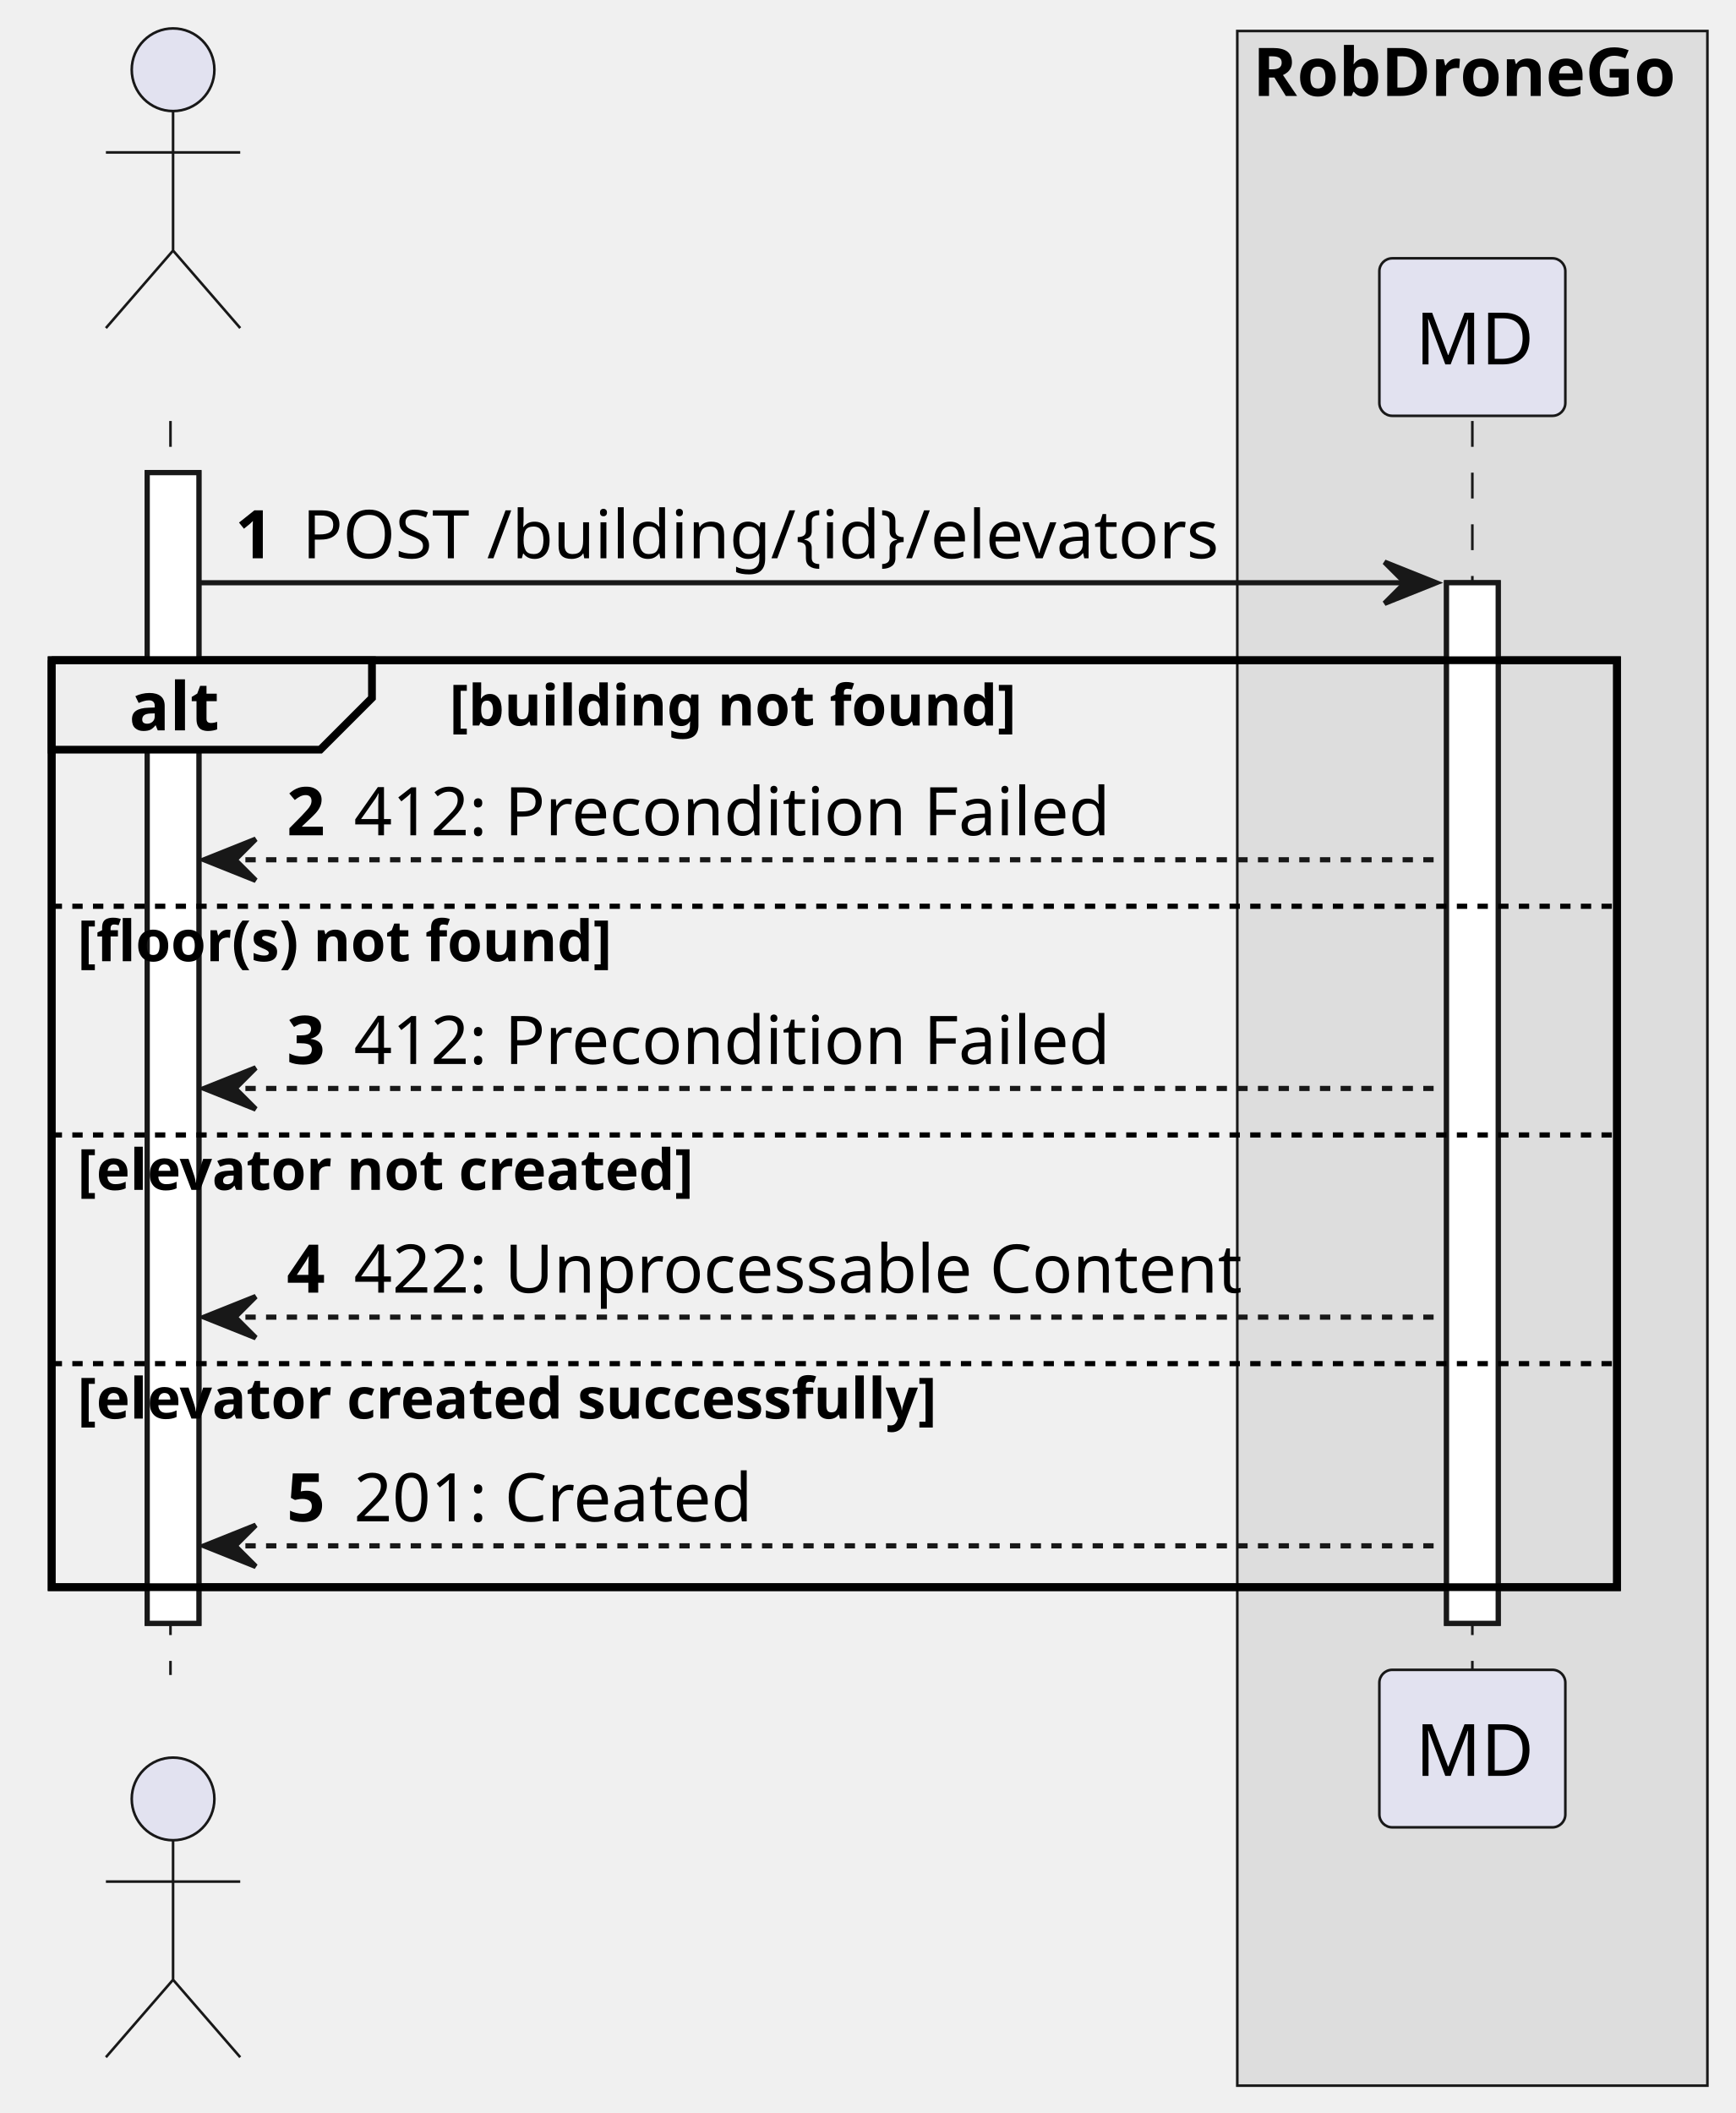
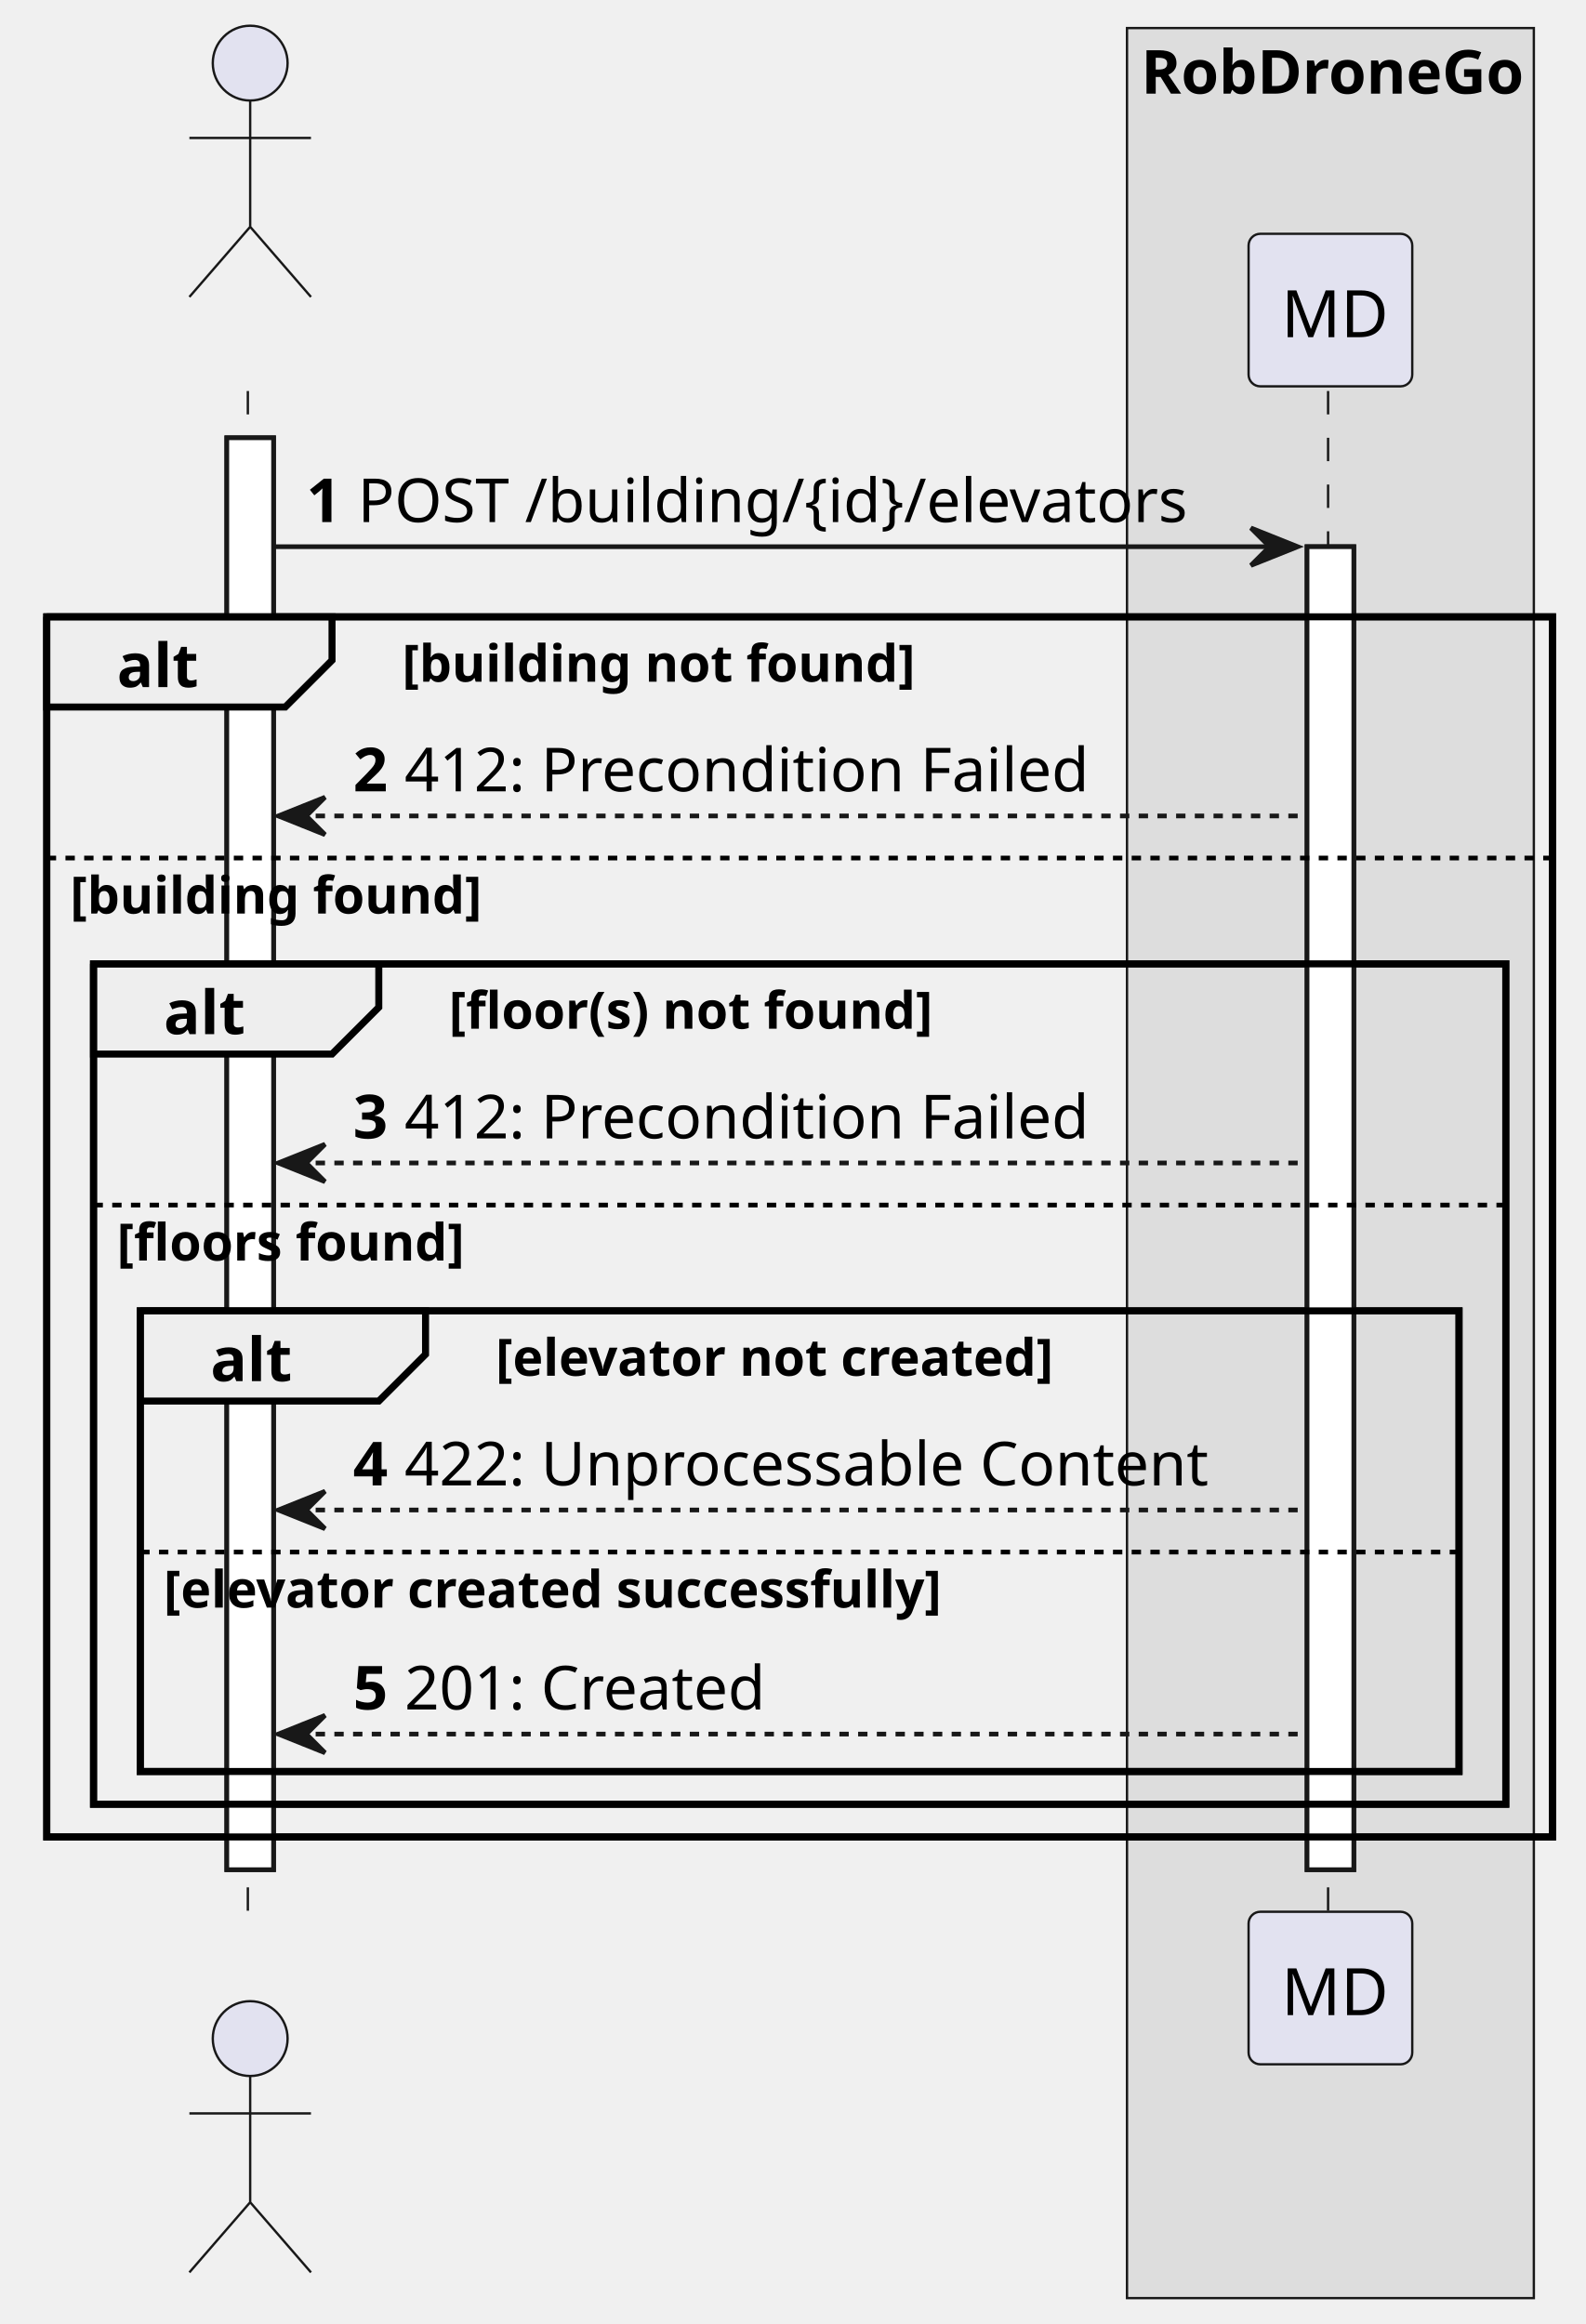
- <svg xmlns="http://www.w3.org/2000/svg" contentStyleType="text/css" height="409px" preserveAspectRatio="none" style="width:336px;height:409px;background:#FFFFFF;" version="1.1" viewBox="0 0 336 409" width="336px" zoomAndPan="magnify">
+ <svg xmlns="http://www.w3.org/2000/svg" contentStyleType="text/css" height="497px" preserveAspectRatio="none" style="width:339px;height:497px;background:#FFFFFF;" version="1.1" viewBox="0 0 339 497" width="339px" zoomAndPan="magnify">
  <defs />
  <g>
-     <rect fill="#DDDDDD" height="397.705" style="stroke:#181818;stroke-width:0.5;" width="91" x="239.5" y="6" />
-     <text fill="#000000" font-family="sans-serif" font-size="13" font-weight="bold" lengthAdjust="spacing" textLength="85" x="242.5" y="18.568">RobDroneGo</text>
-     <rect fill="#FFFFFF" height="222.728" style="stroke:#181818;stroke-width:1.0;" width="10" x="28.5" y="91.488" />
-     <rect fill="#FFFFFF" height="201.418" style="stroke:#181818;stroke-width:1.0;" width="10" x="280" y="112.799" />
-     <rect fill="none" height="179.418" style="stroke:#000000;stroke-width:1.5;" width="303" x="10" y="127.799" />
-     <line style="stroke:#181818;stroke-width:0.5;stroke-dasharray:5.0,5.0;" x1="33" x2="33" y1="81.488" y2="324.217" />
-     <line style="stroke:#181818;stroke-width:0.5;stroke-dasharray:5.0,5.0;" x1="285" x2="285" y1="81.488" y2="324.217" />
-     <text fill="#000000" font-family="sans-serif" font-size="14" lengthAdjust="spacing" textLength="4" x="28.5" y="78.535"> </text>
-     <ellipse cx="33.5" cy="13.5" fill="#E2E2F0" rx="8" ry="8" style="stroke:#181818;stroke-width:0.5;" />
-     <path d="M33.5,21.5 L33.5,48.5 M20.5,29.5 L46.5,29.5 M33.5,48.5 L20.5,63.5 M33.5,48.5 L46.5,63.5 " fill="none" style="stroke:#181818;stroke-width:0.5;" />
-     <text fill="#000000" font-family="sans-serif" font-size="14" lengthAdjust="spacing" textLength="4" x="28.5" y="336.752"> </text>
-     <ellipse cx="33.5" cy="348.205" fill="#E2E2F0" rx="8" ry="8" style="stroke:#181818;stroke-width:0.5;" />
-     <path d="M33.5,356.205 L33.5,383.205 M20.5,364.205 L46.5,364.205 M33.5,383.205 L20.5,398.205 M33.5,383.205 L46.5,398.205 " fill="none" style="stroke:#181818;stroke-width:0.5;" />
-     <rect fill="#E2E2F0" height="30.488" rx="2.5" ry="2.5" style="stroke:#181818;stroke-width:0.5;" width="36" x="267" y="50" />
-     <text fill="#000000" font-family="sans-serif" font-size="14" lengthAdjust="spacing" textLength="22" x="274" y="70.535">MD</text>
-     <rect fill="#E2E2F0" height="30.488" rx="2.5" ry="2.5" style="stroke:#181818;stroke-width:0.5;" width="36" x="267" y="323.217" />
-     <text fill="#000000" font-family="sans-serif" font-size="14" lengthAdjust="spacing" textLength="22" x="274" y="343.752">MD</text>
-     <rect fill="#FFFFFF" height="222.728" style="stroke:#181818;stroke-width:1.0;" width="10" x="28.5" y="91.488" />
-     <rect fill="#FFFFFF" height="201.418" style="stroke:#181818;stroke-width:1.0;" width="10" x="280" y="112.799" />
-     <polygon fill="#181818" points="268,108.799,278,112.799,268,116.799,272,112.799" style="stroke:#181818;stroke-width:1.0;" />
-     <line style="stroke:#181818;stroke-width:1.0;" x1="38.5" x2="274" y1="112.799" y2="112.799" />
-     <text fill="#000000" font-family="sans-serif" font-size="13" font-weight="bold" lengthAdjust="spacing" textLength="9" x="45.5" y="108.057">1</text>
-     <text fill="#000000" font-family="sans-serif" font-size="13" lengthAdjust="spacing" textLength="186" x="58.5" y="108.057">POST /building/{id}/elevators</text>
-     <path d="M10,127.799 L72,127.799 L72,135.109 L62,145.109 L10,145.109 L10,127.799 " fill="#EEEEEE" style="stroke:#000000;stroke-width:1.5;" />
-     <rect fill="none" height="179.418" style="stroke:#000000;stroke-width:1.5;" width="303" x="10" y="127.799" />
-     <text fill="#000000" font-family="sans-serif" font-size="13" font-weight="bold" lengthAdjust="spacing" textLength="17" x="25" y="141.367">alt</text>
-     <text fill="#000000" font-family="sans-serif" font-size="11" font-weight="bold" lengthAdjust="spacing" textLength="114" x="87" y="140.434">[building not found]</text>
-     <polygon fill="#181818" points="49.5,162.42,39.5,166.42,49.5,170.42,45.5,166.42" style="stroke:#181818;stroke-width:1.0;" />
-     <line style="stroke:#181818;stroke-width:1.0;stroke-dasharray:2.0,2.0;" x1="43.5" x2="279" y1="166.42" y2="166.42" />
-     <text fill="#000000" font-family="sans-serif" font-size="13" font-weight="bold" lengthAdjust="spacing" textLength="9" x="55.5" y="161.678">2</text>
-     <text fill="#000000" font-family="sans-serif" font-size="13" lengthAdjust="spacing" textLength="152" x="68.5" y="161.678">412: Precondition Failed</text>
-     <line style="stroke:#000000;stroke-width:1.0;stroke-dasharray:2.0,2.0;" x1="10" x2="313" y1="175.42" y2="175.42" />
-     <text fill="#000000" font-family="sans-serif" font-size="11" font-weight="bold" lengthAdjust="spacing" textLength="109" x="15" y="186.055">[floor(s) not found]</text>
-     <polygon fill="#181818" points="49.5,206.685,39.5,210.685,49.5,214.685,45.5,210.685" style="stroke:#181818;stroke-width:1.0;" />
-     <line style="stroke:#181818;stroke-width:1.0;stroke-dasharray:2.0,2.0;" x1="43.5" x2="279" y1="210.685" y2="210.685" />
-     <text fill="#000000" font-family="sans-serif" font-size="13" font-weight="bold" lengthAdjust="spacing" textLength="9" x="55.5" y="205.943">3</text>
-     <text fill="#000000" font-family="sans-serif" font-size="13" lengthAdjust="spacing" textLength="152" x="68.5" y="205.943">412: Precondition Failed</text>
-     <line style="stroke:#000000;stroke-width:1.0;stroke-dasharray:2.0,2.0;" x1="10" x2="313" y1="219.685" y2="219.685" />
-     <text fill="#000000" font-family="sans-serif" font-size="11" font-weight="bold" lengthAdjust="spacing" textLength="119" x="15" y="230.32">[elevator not created]</text>
-     <polygon fill="#181818" points="49.5,250.951,39.5,254.951,49.5,258.951,45.5,254.951" style="stroke:#181818;stroke-width:1.0;" />
-     <line style="stroke:#181818;stroke-width:1.0;stroke-dasharray:2.0,2.0;" x1="43.5" x2="279" y1="254.951" y2="254.951" />
-     <text fill="#000000" font-family="sans-serif" font-size="13" font-weight="bold" lengthAdjust="spacing" textLength="9" x="55.5" y="250.209">4</text>
-     <text fill="#000000" font-family="sans-serif" font-size="13" lengthAdjust="spacing" textLength="178" x="68.5" y="250.209">422: Unprocessable Content</text>
-     <line style="stroke:#000000;stroke-width:1.0;stroke-dasharray:2.0,2.0;" x1="10" x2="313" y1="263.951" y2="263.951" />
-     <text fill="#000000" font-family="sans-serif" font-size="11" font-weight="bold" lengthAdjust="spacing" textLength="170" x="15" y="274.586">[elevator created successfully]</text>
-     <polygon fill="#181818" points="49.5,295.217,39.5,299.217,49.5,303.217,45.5,299.217" style="stroke:#181818;stroke-width:1.0;" />
-     <line style="stroke:#181818;stroke-width:1.0;stroke-dasharray:2.0,2.0;" x1="43.5" x2="279" y1="299.217" y2="299.217" />
-     <text fill="#000000" font-family="sans-serif" font-size="13" font-weight="bold" lengthAdjust="spacing" textLength="9" x="55.5" y="294.475">5</text>
-     <text fill="#000000" font-family="sans-serif" font-size="13" lengthAdjust="spacing" textLength="80" x="68.5" y="294.475">201: Created</text>
+     <rect fill="#DDDDDD" height="485.463" style="stroke:#181818;stroke-width:0.5;" width="87" x="241" y="6" />
+     <text fill="#000000" font-family="sans-serif" font-size="13" font-weight="bold" lengthAdjust="spacing" textLength="81" x="244" y="20.028">RobDroneGo</text>
+     <rect fill="#FFFFFF" height="306.221" style="stroke:#181818;stroke-width:1.0;" width="10" x="48.5" y="93.621" />
+     <rect fill="#FFFFFF" height="282.93" style="stroke:#181818;stroke-width:1.0;" width="10" x="279.5" y="116.912" />
+     <rect fill="none" height="260.93" style="stroke:#000000;stroke-width:1.5;" width="322" x="10" y="131.912" />
+     <rect fill="none" height="179.717" style="stroke:#000000;stroke-width:1.5;" width="302" x="20" y="206.125" />
+     <rect fill="none" height="98.504" style="stroke:#000000;stroke-width:1.5;" width="282" x="30" y="280.338" />
+     <line style="stroke:#181818;stroke-width:0.5;stroke-dasharray:5.0,5.0;" x1="53" x2="53" y1="83.621" y2="409.842" />
+     <line style="stroke:#181818;stroke-width:0.5;stroke-dasharray:5.0,5.0;" x1="284" x2="284" y1="83.621" y2="409.842" />
+     <text fill="#000000" font-family="sans-serif" font-size="14" lengthAdjust="spacing" textLength="4" x="48.5" y="80.107"> </text>
+     <ellipse cx="53.5" cy="13.5" fill="#E2E2F0" rx="8" ry="8" style="stroke:#181818;stroke-width:0.5;" />
+     <path d="M53.5,21.5 L53.5,48.5 M40.5,29.5 L66.5,29.5 M53.5,48.5 L40.5,63.5 M53.5,48.5 L66.5,63.5 " fill="none" style="stroke:#181818;stroke-width:0.5;" />
+     <text fill="#000000" font-family="sans-serif" font-size="14" lengthAdjust="spacing" textLength="4" x="48.5" y="423.949"> </text>
+     <ellipse cx="53.5" cy="435.963" fill="#E2E2F0" rx="8" ry="8" style="stroke:#181818;stroke-width:0.5;" />
+     <path d="M53.5,443.963 L53.5,470.963 M40.5,451.963 L66.5,451.963 M53.5,470.963 L40.5,485.963 M53.5,470.963 L66.5,485.963 " fill="none" style="stroke:#181818;stroke-width:0.5;" />
+     <rect fill="#E2E2F0" height="32.621" rx="2.5" ry="2.5" style="stroke:#181818;stroke-width:0.5;" width="35" x="267" y="50" />
+     <text fill="#000000" font-family="sans-serif" font-size="14" lengthAdjust="spacing" textLength="21" x="274" y="72.107">MD</text>
+     <rect fill="#E2E2F0" height="32.621" rx="2.5" ry="2.5" style="stroke:#181818;stroke-width:0.5;" width="35" x="267" y="408.842" />
+     <text fill="#000000" font-family="sans-serif" font-size="14" lengthAdjust="spacing" textLength="21" x="274" y="430.949">MD</text>
+     <rect fill="#FFFFFF" height="306.221" style="stroke:#181818;stroke-width:1.0;" width="10" x="48.5" y="93.621" />
+     <rect fill="#FFFFFF" height="282.93" style="stroke:#181818;stroke-width:1.0;" width="10" x="279.5" y="116.912" />
+     <polygon fill="#181818" points="267.5,112.912,277.5,116.912,267.5,120.912,271.5,116.912" style="stroke:#181818;stroke-width:1.0;" />
+     <line style="stroke:#181818;stroke-width:1.0;" x1="58.5" x2="273.5" y1="116.912" y2="116.912" />
+     <text fill="#000000" font-family="sans-serif" font-size="13" font-weight="bold" lengthAdjust="spacing" textLength="7" x="65.5" y="111.649">1</text>
+     <text fill="#000000" font-family="sans-serif" font-size="13" lengthAdjust="spacing" textLength="164" x="76.5" y="111.649">POST /building/{id}/elevators</text>
+     <path d="M10,131.912 L71,131.912 L71,141.203 L61,151.203 L10,151.203 L10,131.912 " fill="#EEEEEE" style="stroke:#000000;stroke-width:1.5;" />
+     <rect fill="none" height="260.93" style="stroke:#000000;stroke-width:1.5;" width="322" x="10" y="131.912" />
+     <text fill="#000000" font-family="sans-serif" font-size="13" font-weight="bold" lengthAdjust="spacing" textLength="16" x="25" y="146.94">alt</text>
+     <text fill="#000000" font-family="sans-serif" font-size="11" font-weight="bold" lengthAdjust="spacing" textLength="108" x="86" y="145.782">[building not found]</text>
+     <polygon fill="#181818" points="69.5,170.494,59.5,174.494,69.5,178.494,65.5,174.494" style="stroke:#181818;stroke-width:1.0;" />
+     <line style="stroke:#181818;stroke-width:1.0;stroke-dasharray:2.0,2.0;" x1="63.5" x2="278.5" y1="174.494" y2="174.494" />
+     <text fill="#000000" font-family="sans-serif" font-size="13" font-weight="bold" lengthAdjust="spacing" textLength="7" x="75.5" y="169.231">2</text>
+     <text fill="#000000" font-family="sans-serif" font-size="13" lengthAdjust="spacing" textLength="140" x="86.5" y="169.231">412: Precondition Failed</text>
+     <line style="stroke:#000000;stroke-width:1.0;stroke-dasharray:2.0,2.0;" x1="10" x2="332" y1="183.494" y2="183.494" />
+     <text fill="#000000" font-family="sans-serif" font-size="11" font-weight="bold" lengthAdjust="spacing" textLength="87" x="15" y="195.364">[building found]</text>
+     <path d="M20,206.125 L81,206.125 L81,215.416 L71,225.416 L20,225.416 L20,206.125 " fill="#EEEEEE" style="stroke:#000000;stroke-width:1.5;" />
+     <rect fill="none" height="179.717" style="stroke:#000000;stroke-width:1.5;" width="302" x="20" y="206.125" />
+     <text fill="#000000" font-family="sans-serif" font-size="13" font-weight="bold" lengthAdjust="spacing" textLength="16" x="35" y="221.153">alt</text>
+     <text fill="#000000" font-family="sans-serif" font-size="11" font-weight="bold" lengthAdjust="spacing" textLength="105" x="96" y="219.995">[floor(s) not found]</text>
+     <polygon fill="#181818" points="69.5,244.707,59.5,248.707,69.5,252.707,65.5,248.707" style="stroke:#181818;stroke-width:1.0;" />
+     <line style="stroke:#181818;stroke-width:1.0;stroke-dasharray:2.0,2.0;" x1="63.5" x2="278.5" y1="248.707" y2="248.707" />
+     <text fill="#000000" font-family="sans-serif" font-size="13" font-weight="bold" lengthAdjust="spacing" textLength="7" x="75.5" y="243.444">3</text>
+     <text fill="#000000" font-family="sans-serif" font-size="13" lengthAdjust="spacing" textLength="140" x="86.5" y="243.444">412: Precondition Failed</text>
+     <line style="stroke:#000000;stroke-width:1.0;stroke-dasharray:2.0,2.0;" x1="20" x2="322" y1="257.707" y2="257.707" />
+     <text fill="#000000" font-family="sans-serif" font-size="11" font-weight="bold" lengthAdjust="spacing" textLength="76" x="25" y="269.577">[floors found]</text>
+     <path d="M30,280.338 L91,280.338 L91,289.629 L81,299.629 L30,299.629 L30,280.338 " fill="#EEEEEE" style="stroke:#000000;stroke-width:1.5;" />
+     <rect fill="none" height="98.504" style="stroke:#000000;stroke-width:1.5;" width="282" x="30" y="280.338" />
+     <text fill="#000000" font-family="sans-serif" font-size="13" font-weight="bold" lengthAdjust="spacing" textLength="16" x="45" y="295.366">alt</text>
+     <text fill="#000000" font-family="sans-serif" font-size="11" font-weight="bold" lengthAdjust="spacing" textLength="119" x="106" y="294.208">[elevator not created]</text>
+     <polygon fill="#181818" points="69.5,318.92,59.5,322.92,69.5,326.92,65.5,322.92" style="stroke:#181818;stroke-width:1.0;" />
+     <line style="stroke:#181818;stroke-width:1.0;stroke-dasharray:2.0,2.0;" x1="63.5" x2="278.5" y1="322.92" y2="322.92" />
+     <text fill="#000000" font-family="sans-serif" font-size="13" font-weight="bold" lengthAdjust="spacing" textLength="7" x="75.5" y="317.657">4</text>
+     <text fill="#000000" font-family="sans-serif" font-size="13" lengthAdjust="spacing" textLength="164" x="86.5" y="317.657">422: Unprocessable Content</text>
+     <line style="stroke:#000000;stroke-width:1.0;stroke-dasharray:2.0,2.0;" x1="30" x2="312" y1="331.92" y2="331.92" />
+     <text fill="#000000" font-family="sans-serif" font-size="11" font-weight="bold" lengthAdjust="spacing" textLength="171" x="35" y="343.79">[elevator created successfully]</text>
+     <polygon fill="#181818" points="69.5,366.842,59.5,370.842,69.5,374.842,65.5,370.842" style="stroke:#181818;stroke-width:1.0;" />
+     <line style="stroke:#181818;stroke-width:1.0;stroke-dasharray:2.0,2.0;" x1="63.5" x2="278.5" y1="370.842" y2="370.842" />
+     <text fill="#000000" font-family="sans-serif" font-size="13" font-weight="bold" lengthAdjust="spacing" textLength="7" x="75.5" y="365.579">5</text>
+     <text fill="#000000" font-family="sans-serif" font-size="13" lengthAdjust="spacing" textLength="74" x="86.5" y="365.579">201: Created</text>
  </g>
</svg>
